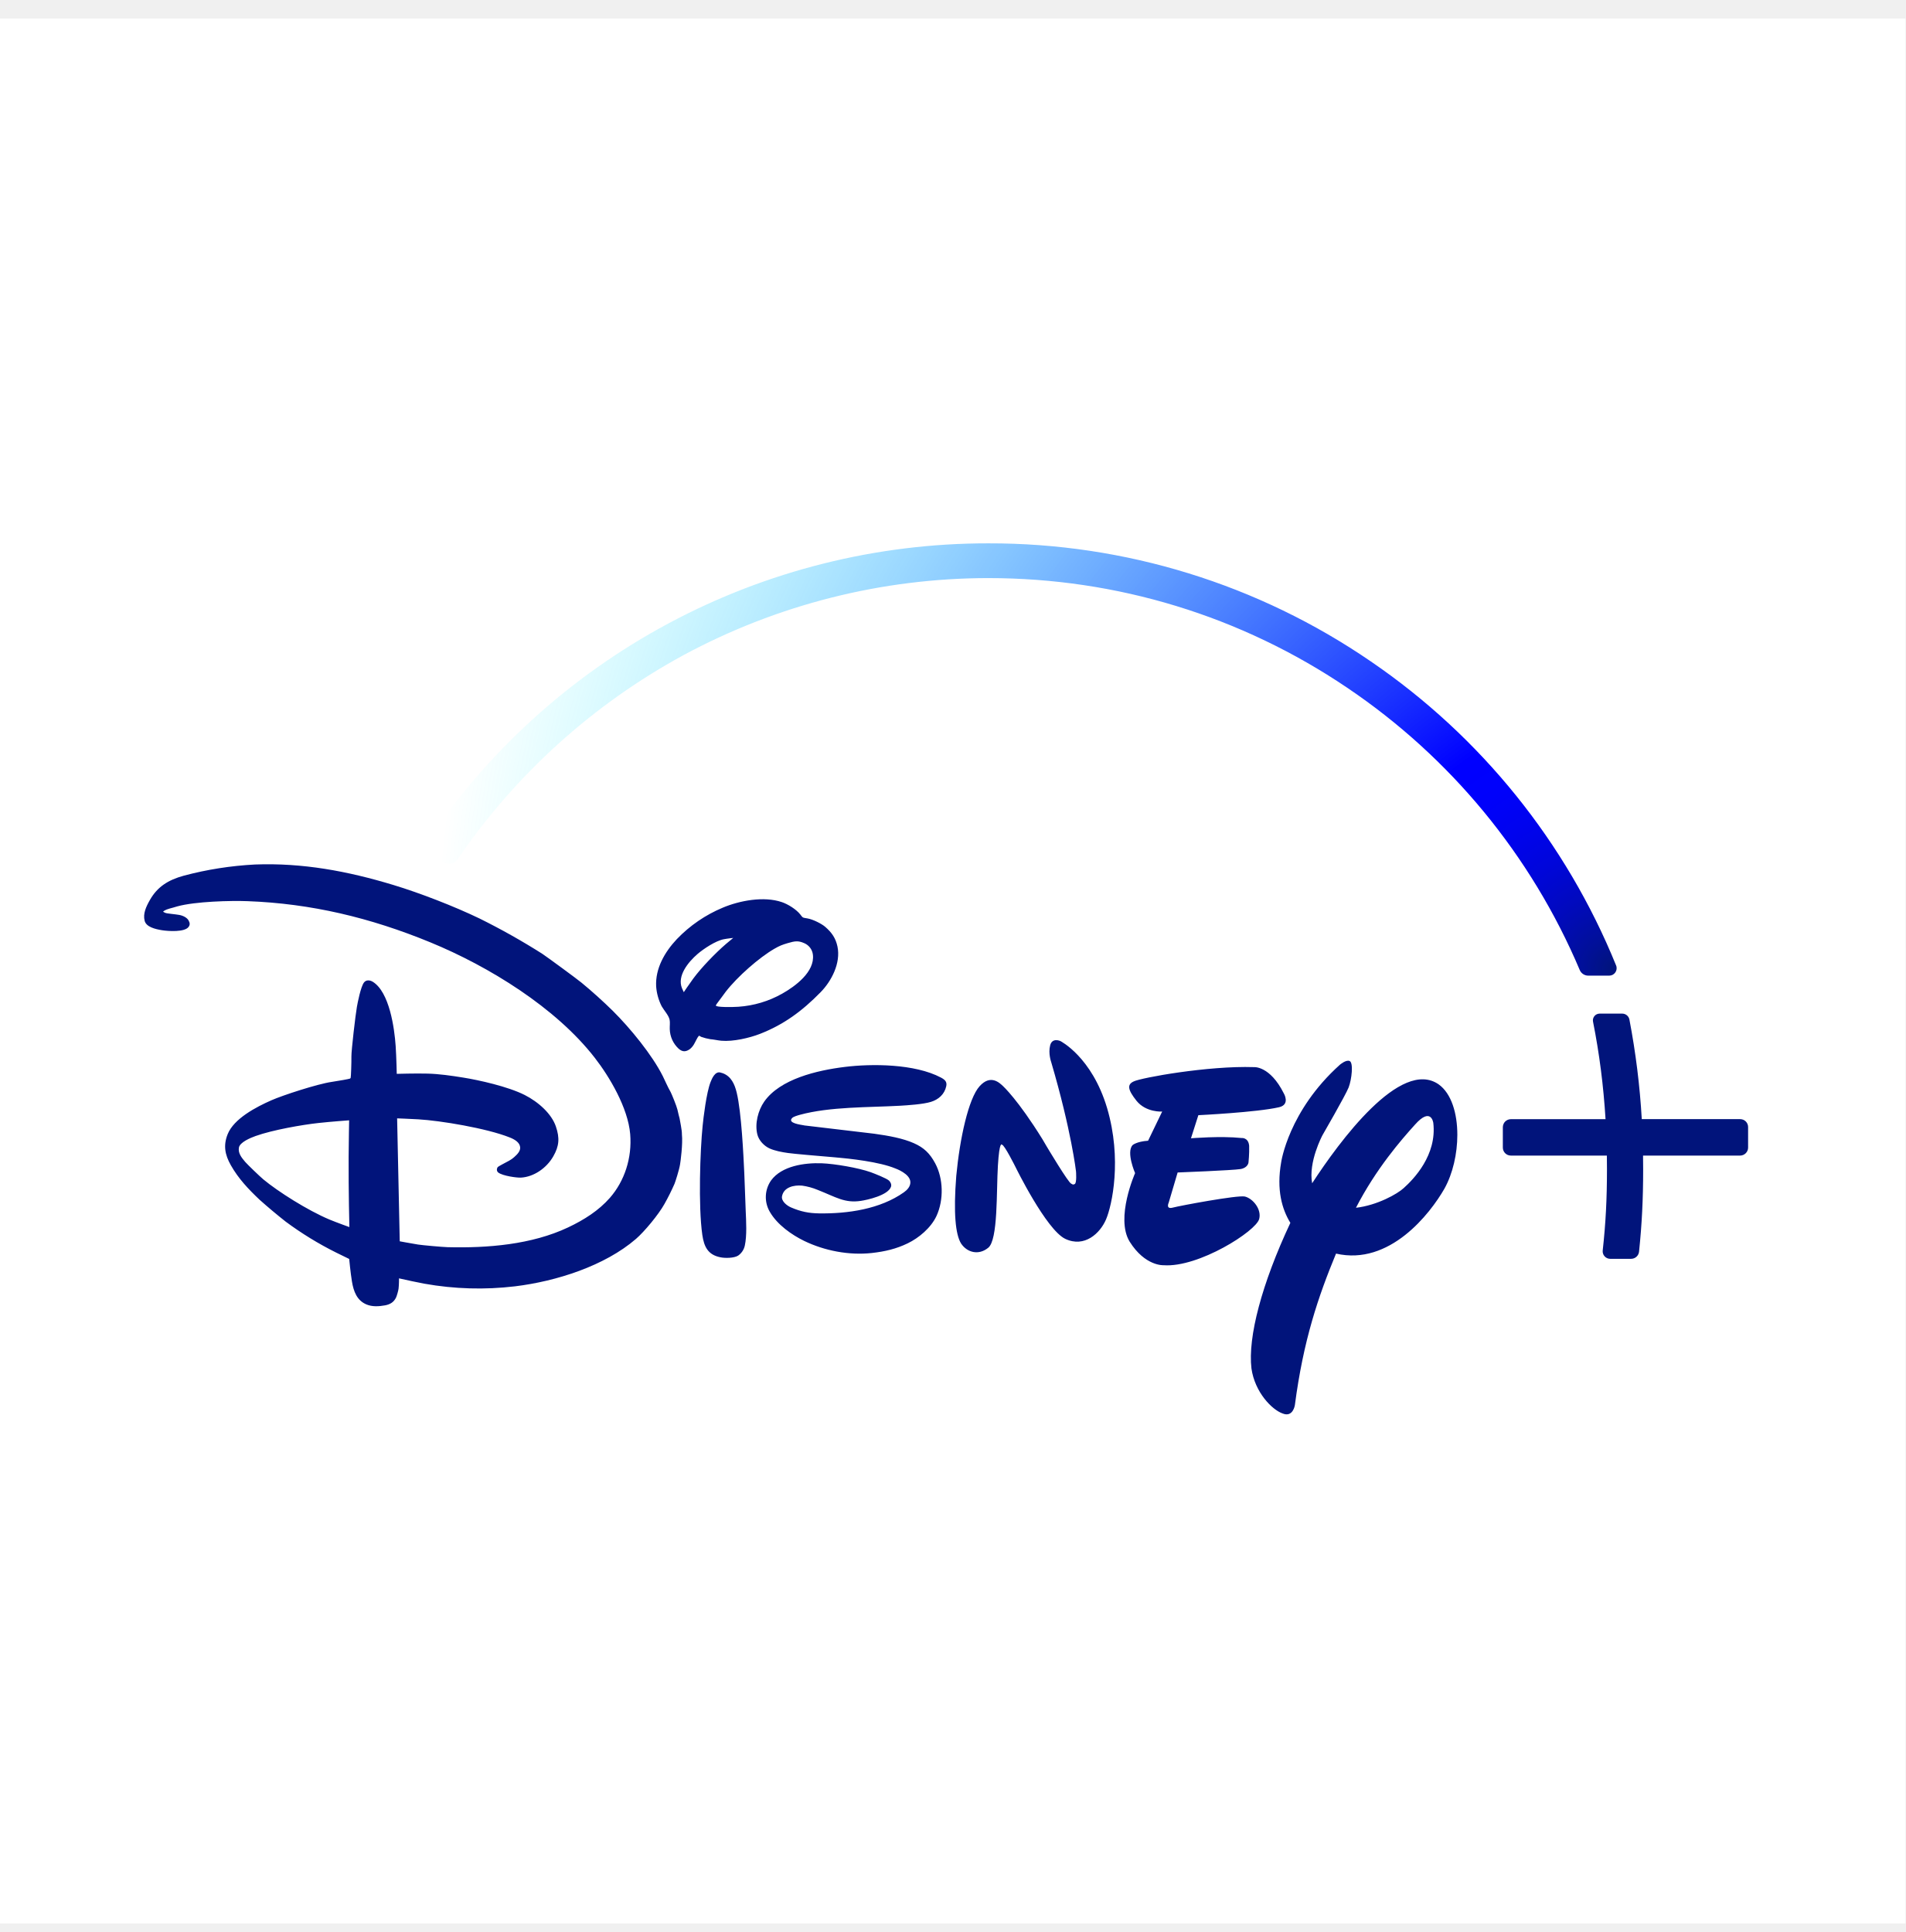
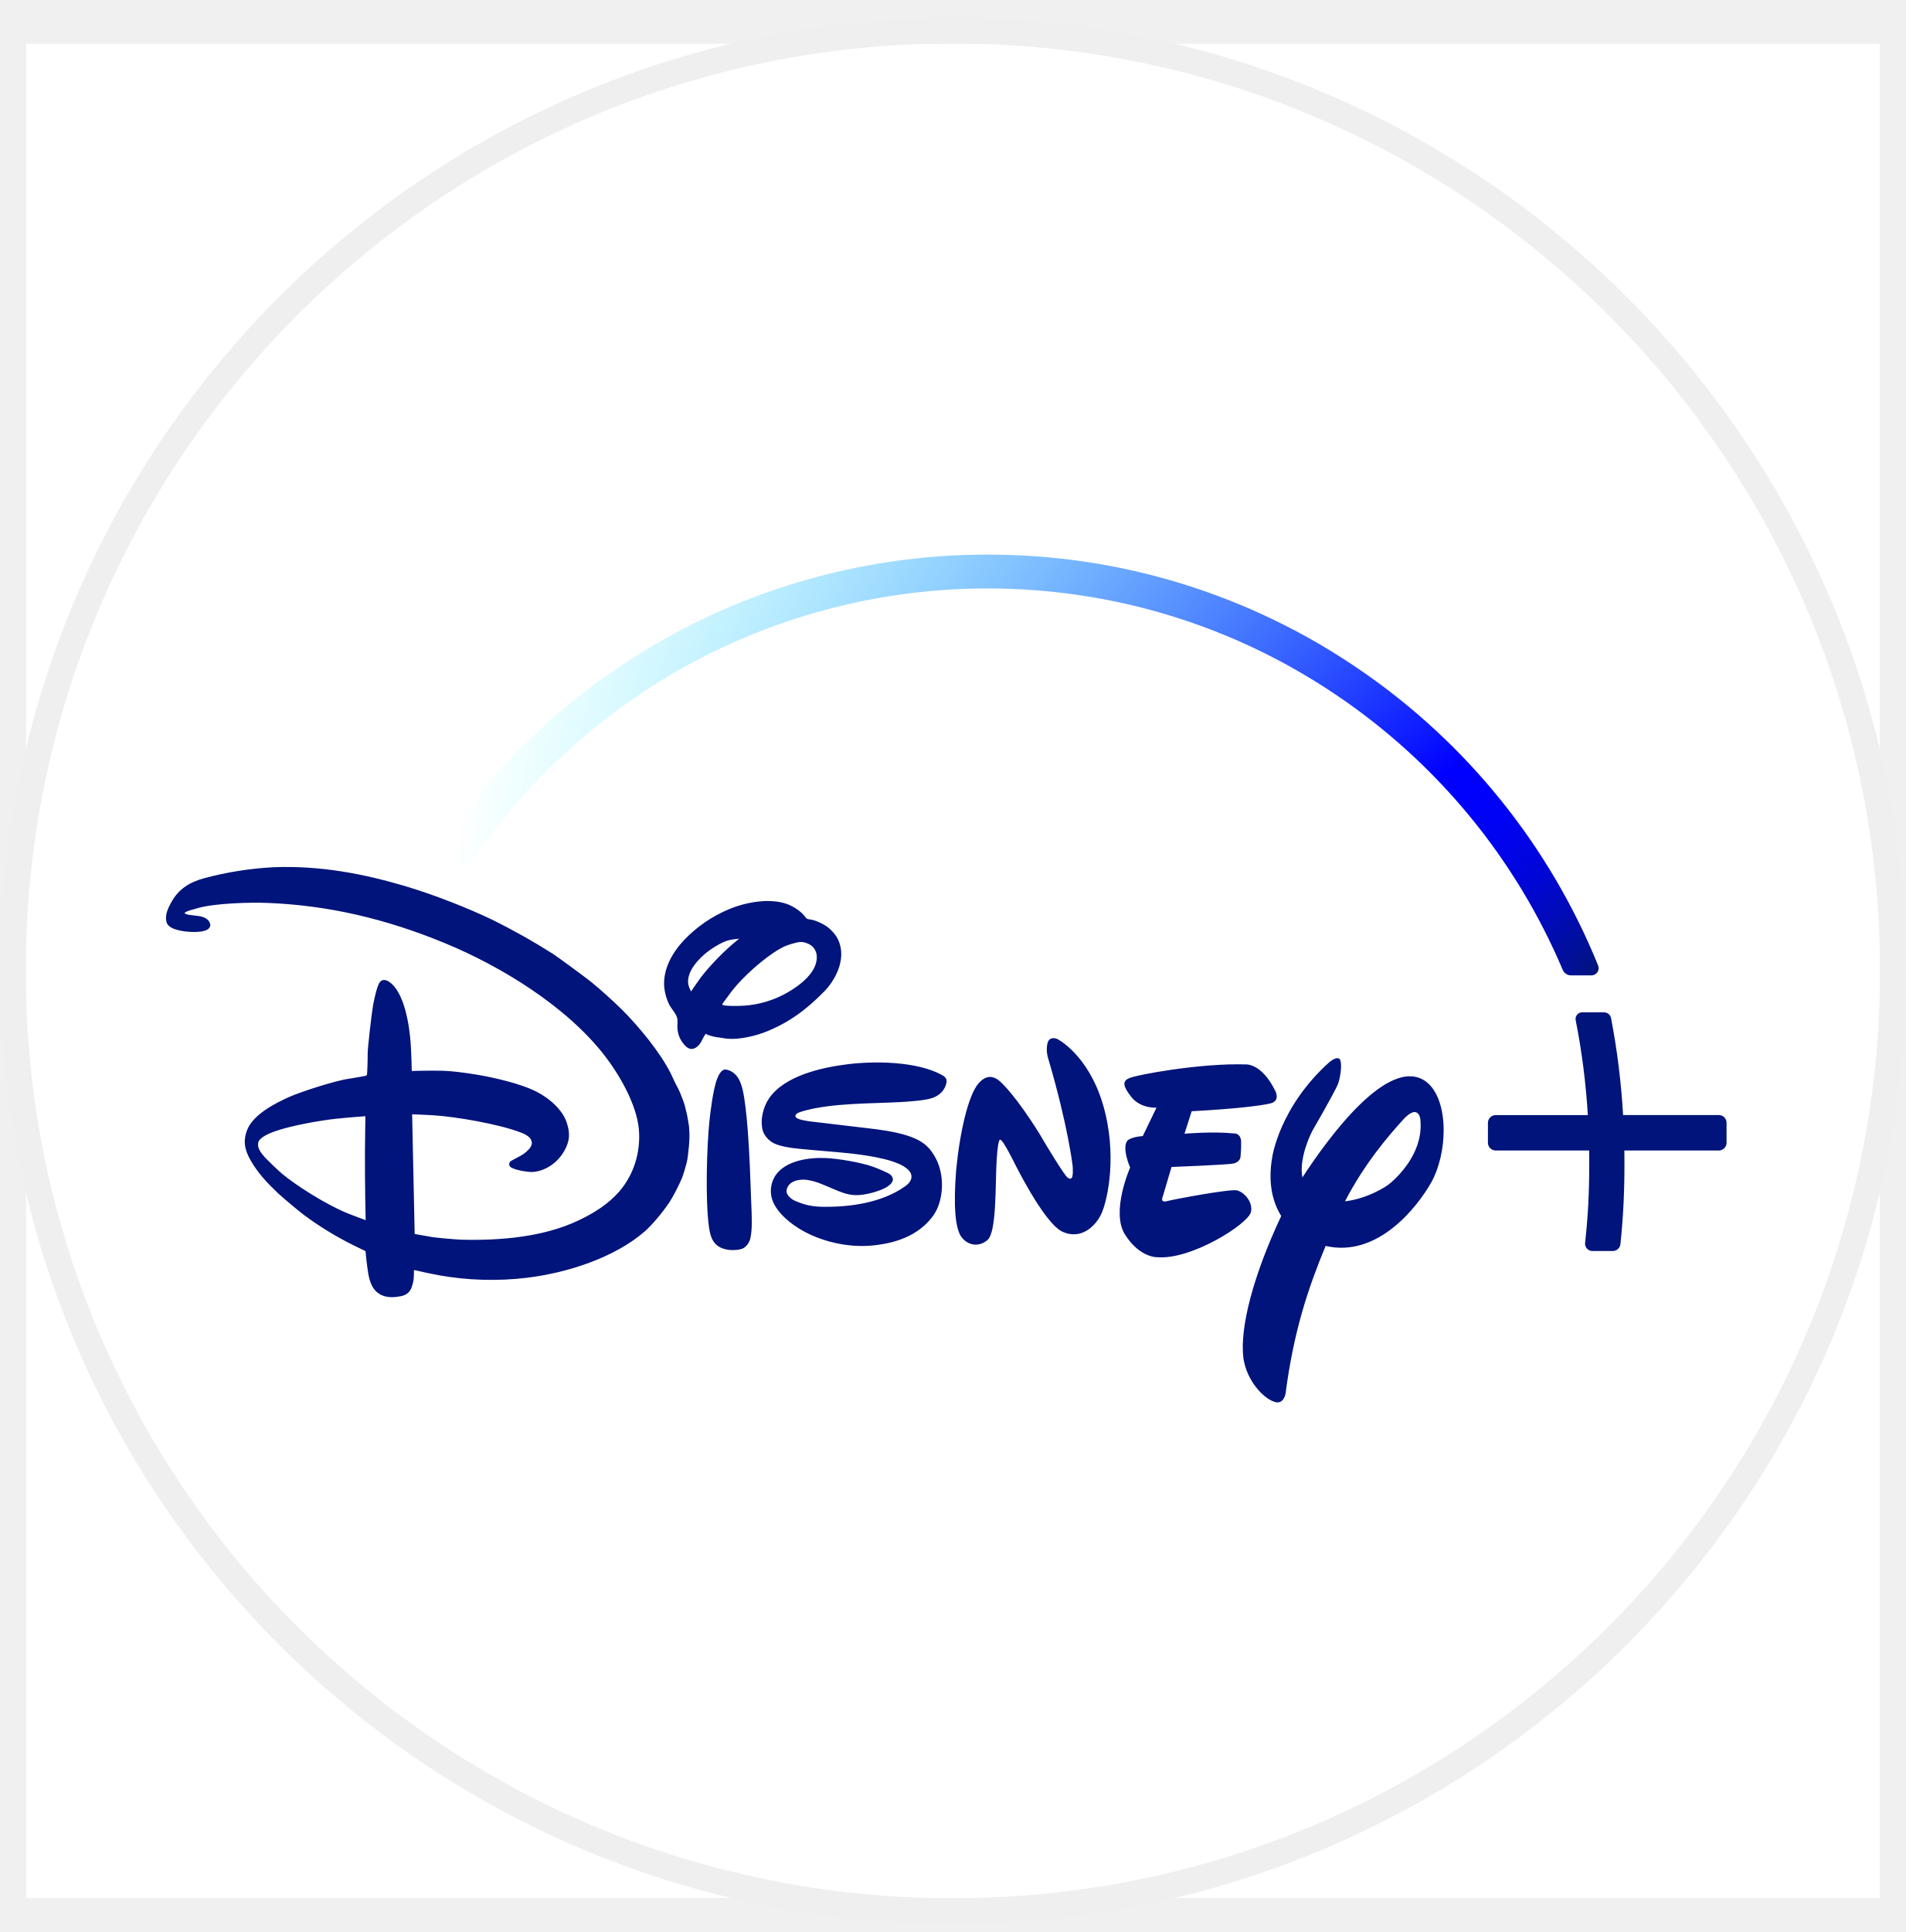
- <svg xmlns="http://www.w3.org/2000/svg" width="72" height="73" viewBox="0 0 72 73" fill="none">
-   <g clip-path="url(#clip0_1_213)">
-     <mask id="mask0_1_213" style="mask-type:alpha" maskUnits="userSpaceOnUse" x="0" y="0" width="72" height="73">
-       <path d="M72 0.688H0V72.688H72V0.688Z" fill="white" />
+ <svg xmlns="http://www.w3.org/2000/svg" width="74" height="75" viewBox="0 0 74 75" fill="none">
+   <g clip-path="url(#clip0_1_212)">
+     <mask id="mask0_1_212" style="mask-type:alpha" maskUnits="userSpaceOnUse" x="1" y="1" width="72" height="73">
+       <path d="M73 1.688H1V73.688H73V1.688Z" fill="white" />
    </mask>
-     <g mask="url(#mask0_1_213)">
-       <path d="M72 0.688H0V72.688H72V0.688Z" fill="white" />
-       <path d="M0 36.688C0 56.569 16.118 72.688 36 72.688C55.882 72.688 72 56.569 72 36.688C72 16.806 55.882 0.688 36 0.688C16.118 0.688 0 16.806 0 36.688Z" fill="white" />
-       <path d="M32.958 42.829L33.032 42.838C33.577 42.913 34.113 43.012 34.523 43.194C34.905 43.363 35.126 43.576 35.33 43.954C35.639 44.528 35.66 45.334 35.381 45.943C35.171 46.395 34.712 46.776 34.294 46.978C33.859 47.189 33.431 47.289 32.939 47.344C32.079 47.439 31.151 47.261 30.378 46.886C29.92 46.663 29.362 46.278 29.08 45.783C28.975 45.602 28.924 45.394 28.933 45.185C28.942 44.976 29.011 44.774 29.131 44.602C29.534 44.052 30.394 43.931 31.043 43.954C31.538 43.973 32.428 44.125 32.897 44.292C33.027 44.34 33.506 44.526 33.59 44.612C33.649 44.671 33.687 44.759 33.662 44.839C33.554 45.167 32.756 45.34 32.527 45.374C31.91 45.468 31.591 45.235 30.89 44.959C30.703 44.881 30.507 44.828 30.307 44.799C29.989 44.769 29.605 44.858 29.543 45.205C29.514 45.385 29.723 45.553 29.884 45.622C30.259 45.784 30.565 45.841 30.935 45.847C32.027 45.865 33.256 45.685 34.15 45.05C34.272 44.964 34.393 44.835 34.393 44.675C34.397 44.349 33.827 44.15 33.827 44.15C33.224 43.899 32.112 43.777 31.54 43.729C30.938 43.678 29.992 43.599 29.765 43.565C29.531 43.532 29.277 43.484 29.075 43.394C28.871 43.302 28.672 43.097 28.613 42.869C28.508 42.458 28.642 41.955 28.869 41.628C29.467 40.77 30.865 40.443 31.91 40.314C32.922 40.188 34.556 40.189 35.551 40.717C35.704 40.799 35.782 40.876 35.749 41.039C35.685 41.348 35.454 41.546 35.173 41.633C34.88 41.726 34.271 41.764 34.003 41.78C32.805 41.847 31.357 41.812 30.217 42.123C30.128 42.149 29.974 42.19 29.923 42.247C29.743 42.44 30.254 42.496 30.364 42.519C30.396 42.526 30.402 42.528 30.436 42.53L32.958 42.829ZM25.833 37.489C25.833 37.489 26.028 37.196 26.191 36.975C26.488 36.571 27.025 36.012 27.431 35.664C27.555 35.559 27.701 35.439 27.701 35.439C27.701 35.439 27.473 35.463 27.343 35.489C27.036 35.548 26.585 35.849 26.359 36.041C25.988 36.36 25.579 36.877 25.763 37.336C25.79 37.4 25.833 37.489 25.833 37.489ZM27.898 38.04C28.478 38 29.041 37.832 29.547 37.547C30.049 37.265 30.787 36.719 30.711 36.074C30.7 35.978 30.663 35.886 30.605 35.809C30.546 35.732 30.468 35.672 30.379 35.635C30.154 35.538 30.038 35.554 29.752 35.638C29.545 35.7 29.451 35.736 29.255 35.849C28.678 36.183 27.862 36.899 27.419 37.47C27.317 37.605 27.212 37.755 27.131 37.859C27.08 37.922 27.041 37.982 27.046 37.997C27.063 38.063 27.669 38.056 27.898 38.04ZM26.402 39.138C26.342 39.201 26.278 39.356 26.212 39.468C26.173 39.532 26.125 39.589 26.068 39.636C25.915 39.748 25.785 39.755 25.637 39.624C25.535 39.529 25.453 39.415 25.395 39.288C25.338 39.16 25.306 39.023 25.303 38.883C25.299 38.763 25.319 38.631 25.297 38.529C25.259 38.358 25.088 38.182 24.996 38.019C24.879 37.786 24.808 37.533 24.789 37.273C24.753 36.598 25.108 35.976 25.571 35.484C26.062 34.972 26.654 34.567 27.31 34.294C27.936 34.031 28.855 33.851 29.543 34.088C29.768 34.165 30.08 34.356 30.236 34.555C30.271 34.597 30.298 34.643 30.332 34.663C30.362 34.683 30.442 34.69 30.506 34.702C30.725 34.741 31.042 34.906 31.172 35.017C31.431 35.24 31.573 35.455 31.639 35.765C31.77 36.391 31.411 37.075 31 37.492C30.299 38.209 29.606 38.716 28.708 39.066C28.314 39.219 27.7 39.363 27.253 39.324C27.114 39.312 26.971 39.275 26.836 39.266C26.718 39.247 26.602 39.217 26.489 39.177C26.455 39.152 26.41 39.129 26.402 39.138ZM27.204 40.522C27.231 40.528 27.274 40.54 27.311 40.553C27.625 40.674 27.754 40.964 27.832 41.284C28.012 42.026 28.088 43.67 28.118 44.312C28.14 44.795 28.152 45.27 28.172 45.747C28.19 46.152 28.221 46.688 28.138 47.067C28.104 47.22 28.014 47.354 27.886 47.443C27.736 47.538 27.396 47.546 27.21 47.505C26.75 47.411 26.599 47.115 26.533 46.66C26.376 45.572 26.452 43.438 26.545 42.538C26.574 42.24 26.687 41.288 26.843 40.889C26.895 40.756 27.008 40.484 27.204 40.522ZM13.19 42.331C13.19 42.331 12.505 42.38 12.032 42.432C11.432 42.497 10.304 42.692 9.653 42.925C9.458 42.995 9.061 43.16 9.026 43.362C8.99 43.569 9.119 43.733 9.263 43.902C9.346 43.999 9.815 44.451 9.948 44.562C10.501 45.022 11.622 45.734 12.447 46.08C12.73 46.197 13.199 46.365 13.199 46.365C13.199 46.365 13.165 45.03 13.171 43.713C13.176 43.019 13.19 42.331 13.19 42.331ZM25.762 42.862C25.801 43.222 25.709 43.9 25.693 43.989C25.663 44.196 25.508 44.671 25.483 44.729C25.369 44.989 25.242 45.244 25.103 45.491C24.878 45.896 24.343 46.538 24.026 46.812C22.846 47.831 21.019 48.414 19.452 48.604C18.315 48.739 17.166 48.706 16.039 48.505C15.716 48.443 15.395 48.376 15.074 48.302C15.074 48.302 15.077 48.532 15.057 48.695C15.048 48.769 14.992 48.965 14.962 49.028C14.88 49.197 14.746 49.285 14.549 49.322C14.314 49.365 14.062 49.38 13.844 49.288C13.486 49.137 13.358 48.801 13.295 48.414C13.244 48.106 13.192 47.569 13.192 47.569C13.192 47.569 12.924 47.441 12.701 47.329C12.032 46.996 11.393 46.604 10.793 46.159C10.456 45.893 10.127 45.617 9.806 45.331C9.386 44.933 9.008 44.536 8.72 44.026C8.496 43.63 8.432 43.276 8.601 42.855C8.835 42.267 9.679 41.826 10.255 41.573C10.678 41.386 11.993 40.956 12.539 40.878C12.797 40.84 13.198 40.768 13.223 40.754C13.232 40.747 13.24 40.74 13.247 40.731C13.26 40.713 13.28 40.132 13.276 39.919C13.271 39.71 13.431 38.335 13.483 38.047C13.51 37.889 13.628 37.285 13.75 37.125C13.829 37.018 13.97 37.026 14.085 37.097C14.711 37.486 14.901 38.838 14.948 39.526C14.976 39.946 14.989 40.575 14.989 40.575C14.989 40.575 15.709 40.554 16.151 40.566C16.581 40.576 17.054 40.644 17.5 40.716C18.072 40.807 19.185 41.051 19.823 41.374C20.349 41.641 20.841 42.089 21.001 42.565C21.149 43 21.127 43.303 20.901 43.695C20.647 44.139 20.166 44.469 19.68 44.496C19.536 44.505 18.991 44.433 18.823 44.303C18.757 44.251 18.76 44.158 18.807 44.095C18.825 44.073 19.081 43.938 19.23 43.859C19.306 43.817 19.368 43.774 19.427 43.72C19.552 43.61 19.664 43.489 19.651 43.347C19.634 43.163 19.439 43.049 19.254 42.977C18.383 42.63 16.641 42.342 15.8 42.293C15.471 42.274 15.003 42.257 15.003 42.257L15.102 46.902C15.102 46.902 15.489 46.975 15.795 47.025C15.969 47.052 16.711 47.118 16.908 47.124C18.409 47.163 20.085 47.029 21.461 46.378C22.066 46.093 22.621 45.739 23.041 45.26C23.594 44.626 23.883 43.757 23.808 42.85C23.724 41.858 23.026 40.683 22.469 39.967C20.999 38.074 18.476 36.518 16.258 35.606C13.991 34.674 11.753 34.139 9.35 34.05C8.729 34.026 7.379 34.059 6.696 34.248C6.599 34.275 6.5 34.308 6.409 34.329C6.333 34.348 6.26 34.378 6.193 34.419C6.181 34.429 6.17 34.439 6.16 34.45C6.16 34.45 6.202 34.474 6.241 34.491C6.314 34.522 6.619 34.541 6.776 34.571C6.917 34.597 7.064 34.672 7.122 34.775C7.178 34.873 7.185 34.95 7.117 35.032C6.963 35.221 6.381 35.189 6.124 35.149C5.857 35.106 5.525 35.024 5.465 34.793C5.394 34.52 5.523 34.252 5.664 34.004C5.946 33.509 6.35 33.25 6.941 33.088C7.821 32.853 8.724 32.712 9.634 32.665C11.429 32.598 13.127 32.912 14.866 33.44C15.861 33.741 17.164 34.246 18.118 34.706C18.93 35.108 19.721 35.553 20.487 36.039C20.677 36.166 21.796 36.986 21.97 37.131C22.333 37.428 22.806 37.853 23.149 38.193C23.813 38.852 24.638 39.86 25.04 40.661C25.136 40.854 25.211 41.042 25.337 41.264C25.378 41.34 25.563 41.795 25.593 41.927C25.623 42.058 25.668 42.249 25.674 42.256C25.683 42.322 25.768 42.711 25.762 42.862ZM48.324 41.836C47.483 42.03 45.273 42.137 45.273 42.137L44.994 43.01C44.994 43.01 46.098 42.916 46.902 42.999C46.902 42.999 47.163 42.969 47.192 43.294C47.202 43.599 47.167 43.924 47.167 43.924C47.167 43.924 47.149 44.122 46.87 44.172C46.569 44.222 44.49 44.302 44.49 44.302L44.153 45.441C44.153 45.441 44.028 45.704 44.308 45.629C44.569 45.559 46.745 45.151 47.029 45.21C47.333 45.285 47.668 45.689 47.571 46.059C47.454 46.518 45.283 47.902 43.96 47.806C43.96 47.806 43.264 47.851 42.676 46.913C42.13 46.018 42.883 44.326 42.883 44.326C42.883 44.326 42.538 43.536 42.789 43.267C42.789 43.267 42.937 43.132 43.374 43.102L43.906 42C43.906 42 43.299 42.042 42.938 41.595C42.602 41.172 42.575 40.978 42.832 40.861C43.108 40.724 45.634 40.263 47.372 40.321C47.372 40.321 47.975 40.263 48.5 41.311C48.501 41.311 48.755 41.735 48.324 41.836ZM41.786 46.073C41.564 46.596 40.975 47.156 40.243 46.809C39.522 46.46 38.371 44.107 38.371 44.107C38.371 44.107 37.935 43.23 37.851 43.253C37.851 43.253 37.758 43.082 37.7 44.041C37.64 44.995 37.711 46.858 37.331 47.149C36.97 47.443 36.533 47.326 36.307 46.983C36.1 46.645 36.015 45.842 36.127 44.431C36.26 43.016 36.588 41.512 37.007 41.044C37.426 40.579 37.763 40.917 37.894 41.039C37.894 41.039 38.454 41.547 39.379 43.039L39.541 43.315C39.541 43.315 40.381 44.724 40.469 44.721C40.469 44.721 40.539 44.786 40.599 44.739C40.687 44.714 40.651 44.262 40.651 44.262C40.651 44.262 40.477 42.727 39.712 40.126C39.712 40.126 39.595 39.802 39.674 39.499C39.752 39.191 40.061 39.336 40.061 39.336C40.061 39.336 41.249 39.934 41.825 41.867C42.396 43.799 42.012 45.545 41.786 46.073ZM54.569 44.914C54.029 45.858 52.502 47.833 50.474 47.367C49.803 48.991 49.241 50.635 48.919 53.094C48.919 53.094 48.849 53.572 48.452 53.406C48.058 53.267 47.409 52.614 47.279 51.709C47.138 50.52 47.668 48.509 48.749 46.205C48.434 45.692 48.218 44.959 48.402 43.915C48.402 43.915 48.675 41.978 50.62 40.231C50.62 40.231 50.855 40.028 50.989 40.091C51.137 40.154 51.068 40.784 50.95 41.09C50.828 41.396 49.96 42.897 49.96 42.897C49.96 42.897 49.42 43.909 49.572 44.709C50.593 43.141 52.913 39.975 54.351 40.972C54.835 41.318 55.057 42.07 55.057 42.88C55.057 43.591 54.886 44.347 54.569 44.914ZM54.149 42.429C54.149 42.429 54.069 41.806 53.459 42.492C52.934 43.072 51.988 44.159 51.227 45.635C52.025 45.545 52.797 45.111 53.031 44.891C53.409 44.554 54.291 43.643 54.149 42.429ZM65.742 42.286H62.025C61.952 41.024 61.796 39.767 61.558 38.524C61.546 38.461 61.513 38.404 61.463 38.363C61.413 38.322 61.351 38.299 61.286 38.299H60.431C60.393 38.3 60.357 38.308 60.323 38.324C60.289 38.34 60.26 38.363 60.236 38.392C60.212 38.421 60.196 38.455 60.186 38.491C60.177 38.527 60.176 38.564 60.183 38.601C60.426 39.826 60.579 41.034 60.656 42.288H57.079C57.039 42.288 57 42.296 56.964 42.311C56.927 42.326 56.894 42.348 56.865 42.376C56.837 42.404 56.815 42.437 56.8 42.474C56.785 42.51 56.777 42.549 56.776 42.589V43.361C56.776 43.528 56.911 43.663 57.079 43.663H60.706C60.709 43.855 60.71 44.026 60.71 44.185C60.71 45.3 60.663 46.216 60.549 47.253C60.545 47.292 60.549 47.332 60.562 47.369C60.574 47.407 60.594 47.441 60.621 47.47C60.647 47.5 60.679 47.523 60.715 47.539C60.751 47.555 60.789 47.564 60.828 47.564H61.623C61.778 47.564 61.906 47.447 61.922 47.293C62.03 46.249 62.077 45.32 62.077 44.185C62.077 44.025 62.075 43.853 62.073 43.663H65.74C65.905 43.663 66.042 43.528 66.042 43.362V42.589C66.043 42.549 66.035 42.51 66.02 42.473C66.006 42.436 65.984 42.403 65.956 42.375C65.928 42.346 65.895 42.324 65.858 42.309C65.821 42.294 65.782 42.286 65.742 42.286Z" fill="#01147B" />
-       <path d="M61.056 36.482C59.166 31.826 55.944 27.831 51.795 24.996C47.541 22.076 42.5 20.519 37.341 20.53C33.123 20.525 28.97 21.565 25.253 23.556C21.535 25.548 18.368 28.428 16.034 31.942C16.009 31.98 15.992 32.024 15.986 32.069C15.98 32.115 15.984 32.162 15.999 32.206C16.031 32.295 16.099 32.364 16.188 32.395L16.854 32.619C16.931 32.645 17.015 32.645 17.092 32.619C17.169 32.593 17.236 32.542 17.282 32.475C19.474 29.259 22.402 26.613 25.822 24.754C29.361 22.845 33.319 21.844 37.341 21.843C42.198 21.843 46.885 23.274 50.895 25.985C54.795 28.614 57.847 32.319 59.681 36.651C59.735 36.78 59.862 36.864 60.002 36.864H60.798C60.843 36.864 60.888 36.852 60.928 36.831C60.968 36.809 61.002 36.778 61.027 36.741C61.053 36.703 61.069 36.66 61.074 36.615C61.079 36.57 61.073 36.524 61.056 36.482Z" fill="url(#paint0_radial_1_213)" />
+     <g mask="url(#mask0_1_212)">
+       <path d="M73 1.688H1V73.688H73V1.688Z" fill="white" />
+       <path d="M1 37.688C1 57.569 17.118 73.688 37 73.688C56.882 73.688 73 57.569 73 37.688C73 17.806 56.882 1.688 37 1.688C17.118 1.688 1 17.806 1 37.688Z" fill="white" />
+       <path d="M33.958 43.829L34.032 43.838C34.577 43.913 35.113 44.012 35.523 44.194C35.905 44.363 36.126 44.576 36.33 44.954C36.639 45.528 36.66 46.334 36.381 46.943C36.171 47.395 35.712 47.776 35.294 47.978C34.859 48.189 34.431 48.289 33.939 48.344C33.079 48.439 32.151 48.261 31.378 47.886C30.92 47.663 30.362 47.278 30.08 46.783C29.975 46.602 29.924 46.394 29.933 46.185C29.942 45.976 30.011 45.774 30.131 45.602C30.534 45.052 31.394 44.931 32.043 44.954C32.538 44.973 33.428 45.125 33.897 45.292C34.027 45.34 34.506 45.526 34.59 45.612C34.649 45.671 34.687 45.759 34.662 45.839C34.554 46.167 33.756 46.34 33.527 46.374C32.91 46.468 32.591 46.235 31.89 45.959C31.703 45.881 31.507 45.828 31.307 45.799C30.989 45.769 30.605 45.858 30.543 46.205C30.514 46.385 30.723 46.553 30.884 46.622C31.259 46.784 31.565 46.841 31.935 46.847C33.027 46.865 34.256 46.685 35.15 46.05C35.272 45.964 35.393 45.835 35.393 45.675C35.397 45.349 34.827 45.15 34.827 45.15C34.224 44.899 33.112 44.777 32.54 44.729C31.938 44.678 30.992 44.599 30.765 44.565C30.531 44.532 30.277 44.484 30.075 44.394C29.871 44.302 29.672 44.097 29.613 43.869C29.508 43.458 29.642 42.955 29.869 42.628C30.467 41.77 31.865 41.443 32.91 41.314C33.922 41.188 35.556 41.189 36.551 41.717C36.704 41.799 36.782 41.876 36.749 42.039C36.685 42.348 36.454 42.546 36.173 42.633C35.88 42.726 35.271 42.764 35.003 42.78C33.805 42.847 32.357 42.812 31.217 43.123C31.128 43.149 30.974 43.19 30.923 43.247C30.743 43.44 31.254 43.496 31.364 43.519C31.396 43.526 31.402 43.528 31.436 43.53L33.958 43.829ZM26.833 38.489C26.833 38.489 27.028 38.196 27.191 37.975C27.488 37.571 28.025 37.012 28.431 36.664C28.555 36.559 28.701 36.439 28.701 36.439C28.701 36.439 28.473 36.463 28.343 36.489C28.036 36.548 27.585 36.849 27.359 37.041C26.988 37.36 26.579 37.877 26.763 38.336C26.79 38.4 26.833 38.489 26.833 38.489ZM28.898 39.04C29.478 39 30.041 38.832 30.547 38.547C31.049 38.265 31.787 37.719 31.711 37.074C31.7 36.978 31.663 36.886 31.605 36.809C31.546 36.732 31.468 36.672 31.379 36.635C31.154 36.538 31.038 36.554 30.752 36.638C30.545 36.7 30.451 36.736 30.255 36.849C29.678 37.183 28.862 37.899 28.419 38.47C28.317 38.605 28.212 38.755 28.131 38.859C28.08 38.922 28.041 38.982 28.046 38.997C28.063 39.063 28.669 39.056 28.898 39.04ZM27.402 40.138C27.342 40.201 27.278 40.356 27.212 40.468C27.173 40.532 27.125 40.589 27.068 40.636C26.915 40.748 26.785 40.755 26.637 40.624C26.535 40.529 26.453 40.415 26.395 40.288C26.338 40.16 26.306 40.023 26.303 39.883C26.299 39.763 26.319 39.631 26.297 39.529C26.259 39.358 26.088 39.182 25.996 39.019C25.879 38.786 25.808 38.533 25.789 38.273C25.753 37.598 26.108 36.976 26.571 36.484C27.062 35.972 27.654 35.567 28.31 35.294C28.936 35.031 29.855 34.851 30.543 35.088C30.768 35.165 31.08 35.356 31.236 35.555C31.271 35.597 31.298 35.643 31.332 35.663C31.362 35.683 31.442 35.69 31.506 35.702C31.725 35.741 32.042 35.906 32.172 36.017C32.431 36.24 32.573 36.455 32.639 36.765C32.77 37.391 32.411 38.075 32 38.492C31.299 39.209 30.606 39.716 29.708 40.066C29.314 40.219 28.7 40.363 28.253 40.324C28.114 40.312 27.971 40.275 27.836 40.266C27.718 40.247 27.602 40.217 27.489 40.177C27.455 40.152 27.41 40.129 27.402 40.138ZM28.204 41.522C28.231 41.528 28.274 41.54 28.311 41.553C28.625 41.674 28.754 41.964 28.832 42.284C29.012 43.026 29.088 44.67 29.118 45.312C29.14 45.795 29.152 46.27 29.172 46.747C29.19 47.152 29.221 47.688 29.138 48.067C29.104 48.22 29.014 48.354 28.886 48.443C28.736 48.538 28.396 48.546 28.21 48.505C27.75 48.411 27.599 48.115 27.533 47.66C27.376 46.572 27.452 44.438 27.545 43.538C27.574 43.24 27.687 42.288 27.843 41.889C27.895 41.756 28.008 41.484 28.204 41.522ZM14.19 43.331C14.19 43.331 13.505 43.38 13.032 43.432C12.432 43.497 11.304 43.692 10.652 43.925C10.458 43.995 10.061 44.16 10.026 44.362C9.99 44.569 10.119 44.733 10.263 44.902C10.346 44.999 10.815 45.451 10.948 45.562C11.501 46.022 12.622 46.734 13.447 47.08C13.73 47.197 14.199 47.365 14.199 47.365C14.199 47.365 14.165 46.03 14.171 44.713C14.176 44.019 14.19 43.331 14.19 43.331ZM26.762 43.862C26.801 44.222 26.709 44.9 26.693 44.989C26.663 45.196 26.508 45.671 26.483 45.729C26.369 45.989 26.242 46.244 26.103 46.491C25.878 46.896 25.343 47.538 25.026 47.812C23.846 48.831 22.019 49.414 20.452 49.604C19.315 49.739 18.166 49.706 17.039 49.505C16.716 49.443 16.395 49.376 16.074 49.302C16.074 49.302 16.077 49.532 16.057 49.695C16.048 49.769 15.992 49.964 15.962 50.028C15.88 50.197 15.746 50.285 15.549 50.322C15.314 50.365 15.062 50.38 14.844 50.288C14.486 50.137 14.358 49.801 14.295 49.414C14.244 49.106 14.192 48.569 14.192 48.569C14.192 48.569 13.924 48.441 13.701 48.329C13.032 47.996 12.393 47.604 11.793 47.159C11.456 46.893 11.127 46.617 10.806 46.331C10.386 45.933 10.008 45.536 9.72 45.026C9.496 44.63 9.432 44.276 9.601 43.855C9.835 43.267 10.679 42.826 11.255 42.573C11.678 42.386 12.993 41.956 13.539 41.878C13.797 41.84 14.198 41.768 14.223 41.754C14.232 41.747 14.24 41.74 14.247 41.731C14.26 41.713 14.28 41.132 14.276 40.919C14.271 40.71 14.431 39.335 14.483 39.047C14.51 38.889 14.628 38.285 14.75 38.125C14.829 38.018 14.97 38.026 15.085 38.097C15.711 38.486 15.901 39.838 15.948 40.526C15.976 40.946 15.989 41.575 15.989 41.575C15.989 41.575 16.709 41.554 17.151 41.566C17.581 41.576 18.054 41.644 18.5 41.716C19.072 41.807 20.185 42.051 20.823 42.374C21.349 42.641 21.841 43.089 22.001 43.565C22.149 44 22.127 44.303 21.901 44.695C21.647 45.139 21.166 45.469 20.68 45.496C20.536 45.505 19.991 45.433 19.823 45.303C19.757 45.251 19.76 45.158 19.807 45.095C19.825 45.073 20.081 44.938 20.23 44.859C20.306 44.817 20.368 44.774 20.427 44.72C20.552 44.61 20.664 44.489 20.651 44.347C20.634 44.163 20.439 44.049 20.254 43.977C19.383 43.63 17.641 43.342 16.8 43.293C16.471 43.274 16.003 43.257 16.003 43.257L16.102 47.902C16.102 47.902 16.489 47.975 16.795 48.025C16.969 48.052 17.711 48.118 17.908 48.124C19.409 48.163 21.085 48.029 22.461 47.378C23.066 47.093 23.621 46.739 24.041 46.26C24.594 45.626 24.883 44.757 24.808 43.85C24.724 42.858 24.026 41.683 23.469 40.967C21.999 39.074 19.476 37.518 17.258 36.606C14.991 35.674 12.753 35.139 10.35 35.05C9.729 35.026 8.379 35.059 7.696 35.248C7.599 35.275 7.5 35.308 7.409 35.329C7.333 35.348 7.26 35.378 7.193 35.419C7.181 35.429 7.17 35.439 7.16 35.45C7.16 35.45 7.202 35.474 7.241 35.491C7.314 35.522 7.619 35.541 7.776 35.571C7.917 35.597 8.064 35.672 8.122 35.775C8.178 35.873 8.185 35.95 8.117 36.032C7.963 36.221 7.381 36.189 7.124 36.149C6.857 36.106 6.525 36.024 6.465 35.793C6.394 35.52 6.523 35.252 6.664 35.004C6.946 34.509 7.35 34.25 7.941 34.088C8.821 33.853 9.724 33.712 10.634 33.665C12.429 33.598 14.127 33.912 15.866 34.44C16.861 34.741 18.164 35.246 19.118 35.706C19.93 36.108 20.721 36.553 21.487 37.039C21.677 37.166 22.796 37.986 22.97 38.131C23.333 38.428 23.806 38.853 24.149 39.193C24.813 39.852 25.638 40.86 26.04 41.661C26.136 41.854 26.211 42.042 26.337 42.264C26.378 42.34 26.563 42.795 26.593 42.927C26.623 43.058 26.668 43.249 26.674 43.256C26.683 43.322 26.768 43.711 26.762 43.862ZM49.324 42.836C48.483 43.03 46.273 43.137 46.273 43.137L45.994 44.01C45.994 44.01 47.098 43.916 47.902 43.999C47.902 43.999 48.163 43.969 48.192 44.294C48.202 44.599 48.167 44.924 48.167 44.924C48.167 44.924 48.149 45.122 47.87 45.172C47.569 45.222 45.49 45.302 45.49 45.302L45.153 46.441C45.153 46.441 45.028 46.704 45.308 46.629C45.569 46.559 47.745 46.151 48.029 46.21C48.333 46.285 48.668 46.689 48.571 47.059C48.454 47.518 46.283 48.902 44.96 48.806C44.96 48.806 44.264 48.851 43.676 47.913C43.13 47.018 43.883 45.326 43.883 45.326C43.883 45.326 43.538 44.536 43.789 44.267C43.789 44.267 43.937 44.132 44.374 44.102L44.906 43C44.906 43 44.299 43.042 43.938 42.595C43.602 42.172 43.575 41.978 43.832 41.861C44.108 41.724 46.634 41.263 48.372 41.321C48.372 41.321 48.975 41.263 49.5 42.311C49.501 42.311 49.755 42.735 49.324 42.836ZM42.786 47.073C42.564 47.596 41.975 48.156 41.243 47.809C40.522 47.46 39.371 45.107 39.371 45.107C39.371 45.107 38.935 44.23 38.851 44.253C38.851 44.253 38.758 44.082 38.7 45.041C38.64 45.995 38.711 47.858 38.331 48.149C37.97 48.443 37.533 48.326 37.307 47.983C37.1 47.645 37.015 46.842 37.127 45.431C37.26 44.016 37.588 42.512 38.007 42.044C38.426 41.579 38.763 41.917 38.894 42.039C38.894 42.039 39.454 42.547 40.379 44.039L40.541 44.315C40.541 44.315 41.381 45.724 41.469 45.721C41.469 45.721 41.539 45.786 41.599 45.739C41.687 45.714 41.651 45.262 41.651 45.262C41.651 45.262 41.477 43.727 40.712 41.126C40.712 41.126 40.595 40.802 40.674 40.499C40.752 40.191 41.061 40.336 41.061 40.336C41.061 40.336 42.249 40.934 42.825 42.867C43.396 44.799 43.012 46.545 42.786 47.073ZM55.569 45.914C55.029 46.858 53.502 48.833 51.474 48.367C50.803 49.991 50.241 51.635 49.919 54.094C49.919 54.094 49.849 54.572 49.452 54.406C49.058 54.267 48.409 53.614 48.279 52.709C48.138 51.52 48.668 49.509 49.749 47.205C49.434 46.692 49.218 45.959 49.402 44.915C49.402 44.915 49.675 42.978 51.62 41.231C51.62 41.231 51.855 41.028 51.989 41.091C52.137 41.154 52.068 41.784 51.95 42.09C51.828 42.396 50.96 43.897 50.96 43.897C50.96 43.897 50.42 44.909 50.572 45.709C51.593 44.141 53.913 40.975 55.351 41.972C55.835 42.318 56.057 43.07 56.057 43.88C56.057 44.591 55.886 45.347 55.569 45.914ZM55.149 43.429C55.149 43.429 55.069 42.806 54.459 43.492C53.934 44.072 52.988 45.159 52.227 46.635C53.025 46.545 53.797 46.111 54.031 45.891C54.409 45.554 55.291 44.643 55.149 43.429ZM66.742 43.286H63.025C62.952 42.024 62.796 40.767 62.558 39.524C62.546 39.461 62.513 39.404 62.463 39.363C62.413 39.322 62.351 39.299 62.286 39.299H61.431C61.393 39.3 61.357 39.308 61.323 39.324C61.289 39.34 61.26 39.363 61.236 39.392C61.212 39.421 61.196 39.455 61.186 39.491C61.177 39.527 61.176 39.564 61.183 39.601C61.426 40.826 61.579 42.034 61.656 43.288H58.079C58.039 43.288 58 43.296 57.964 43.311C57.927 43.326 57.894 43.348 57.865 43.376C57.837 43.404 57.815 43.437 57.8 43.474C57.785 43.51 57.777 43.549 57.776 43.589V44.361C57.776 44.528 57.911 44.663 58.079 44.663H61.706C61.709 44.855 61.71 45.026 61.71 45.185C61.71 46.3 61.663 47.216 61.549 48.253C61.545 48.292 61.549 48.332 61.562 48.369C61.574 48.407 61.594 48.441 61.621 48.47C61.647 48.5 61.679 48.523 61.715 48.539C61.751 48.555 61.789 48.564 61.828 48.564H62.623C62.778 48.564 62.906 48.447 62.922 48.293C63.03 47.249 63.077 46.32 63.077 45.185C63.077 45.025 63.075 44.853 63.073 44.663H66.74C66.905 44.663 67.042 44.528 67.042 44.362V43.589C67.043 43.549 67.035 43.51 67.02 43.473C67.006 43.436 66.984 43.403 66.956 43.375C66.928 43.346 66.895 43.324 66.858 43.309C66.821 43.294 66.782 43.286 66.742 43.286Z" fill="#01147B" />
+       <path d="M62.056 37.482C60.166 32.826 56.944 28.831 52.795 25.996C48.541 23.076 43.5 21.519 38.341 21.53C34.123 21.525 29.97 22.565 26.253 24.556C22.535 26.548 19.368 29.428 17.034 32.942C17.009 32.98 16.992 33.024 16.986 33.069C16.98 33.115 16.984 33.162 16.999 33.206C17.031 33.295 17.099 33.364 17.188 33.395L17.854 33.619C17.931 33.645 18.015 33.645 18.092 33.619C18.169 33.593 18.236 33.542 18.282 33.475C20.474 30.259 23.402 27.613 26.822 25.754C30.361 23.845 34.319 22.844 38.341 22.843C43.198 22.843 47.885 24.274 51.895 26.985C55.795 29.614 58.847 33.319 60.681 37.651C60.735 37.78 60.862 37.864 61.002 37.864H61.798C61.843 37.864 61.888 37.852 61.928 37.831C61.968 37.809 62.002 37.778 62.027 37.741C62.053 37.703 62.069 37.66 62.074 37.615C62.079 37.57 62.073 37.524 62.056 37.482Z" fill="url(#paint0_radial_1_212)" />
    </g>
  </g>
+   <rect x="0.5" y="1.188" width="73" height="73" rx="36.5" stroke="#EFEFEF" />
  <defs>
-     <radialGradient id="paint0_radial_1_213" cx="0" cy="0" r="1" gradientUnits="userSpaceOnUse" gradientTransform="translate(61.2 36.6875) rotate(180) scale(45 45)">
+     <radialGradient id="paint0_radial_1_212" cx="0" cy="0" r="1" gradientUnits="userSpaceOnUse" gradientTransform="translate(62.2 37.6875) rotate(180) scale(45 45)">
      <stop stop-color="#01147B" />
      <stop offset="0.025" stop-color="#011098" />
      <stop offset="0.064" stop-color="#010ABD" />
      <stop offset="0.103" stop-color="#0006DA" />
      <stop offset="0.142" stop-color="#0003EE" />
      <stop offset="0.179" stop-color="#0001FB" />
      <stop offset="0.216" stop-color="#0000FF" />
      <stop offset="1" stop-color="#00FFFF" stop-opacity="0" />
    </radialGradient>
-     <clipPath id="clip0_1_213">
-       <rect width="72" height="72" fill="white" transform="translate(0 0.6875)" />
+     <clipPath id="clip0_1_212">
+       <rect width="72" height="72" fill="white" transform="translate(1 1.6875)" />
    </clipPath>
  </defs>
</svg>
